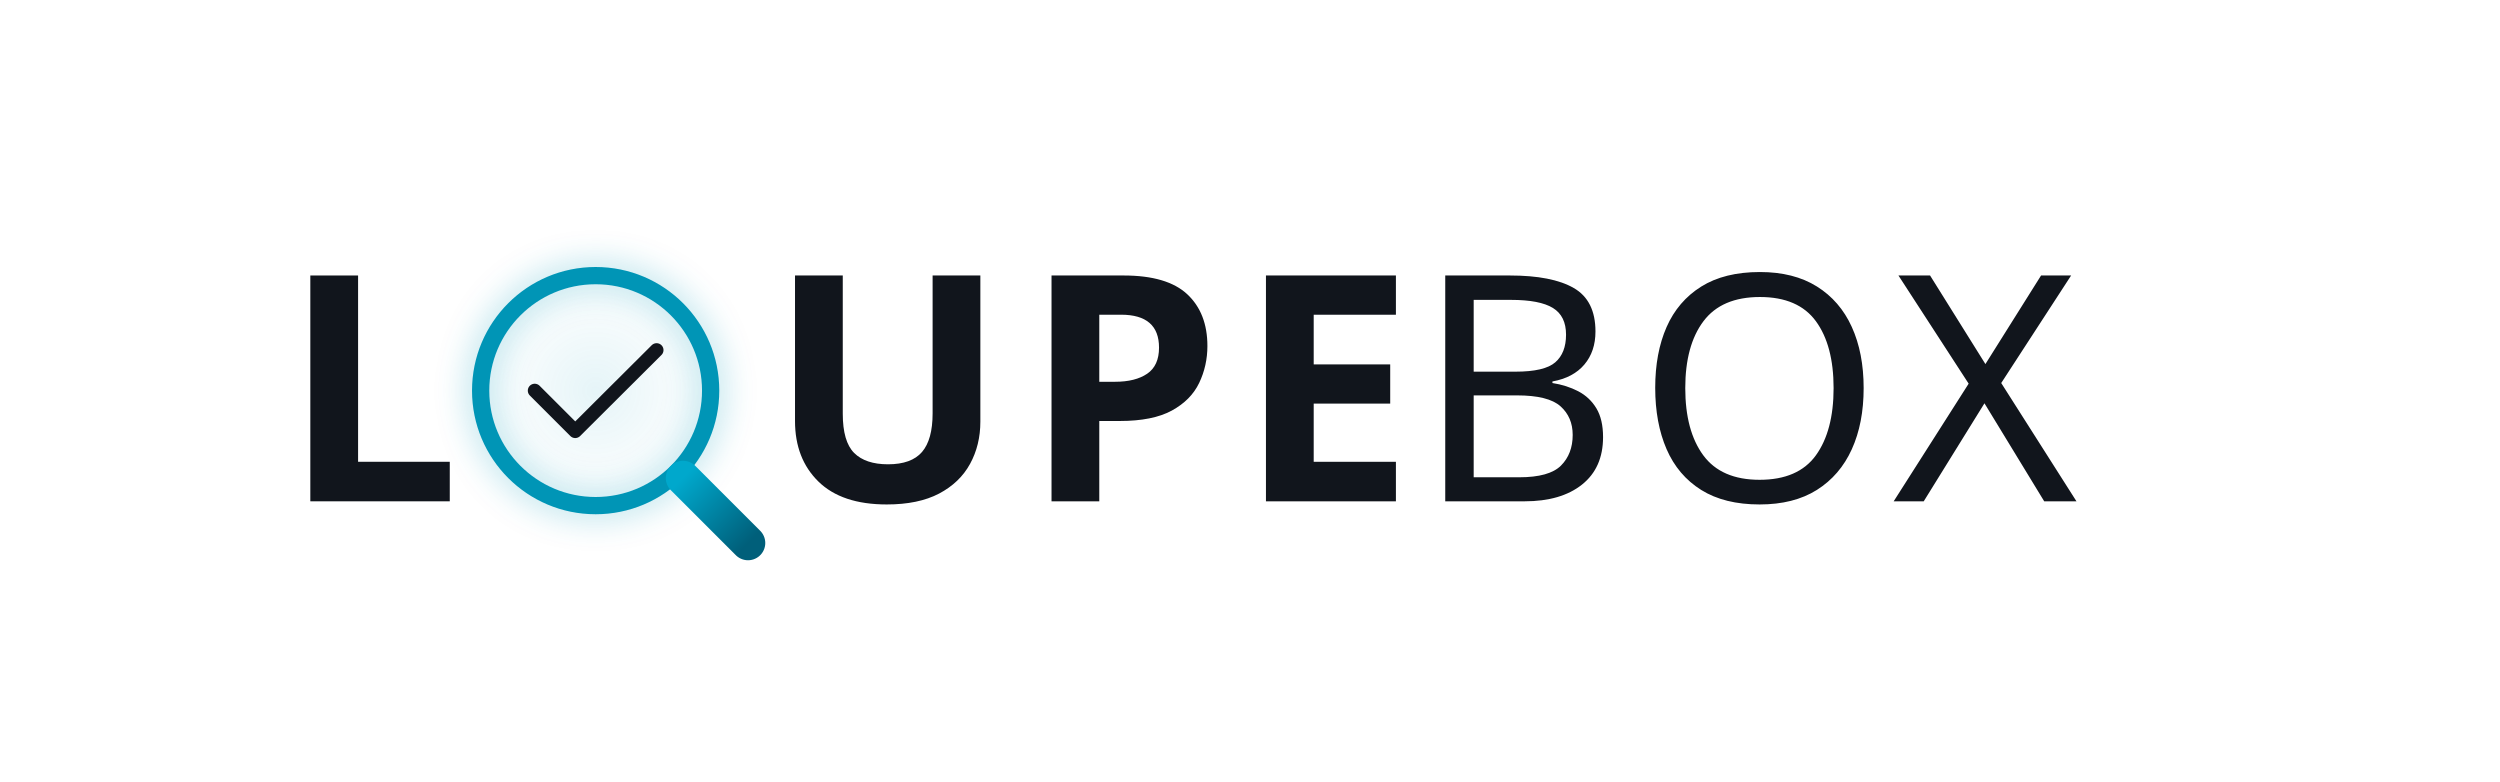
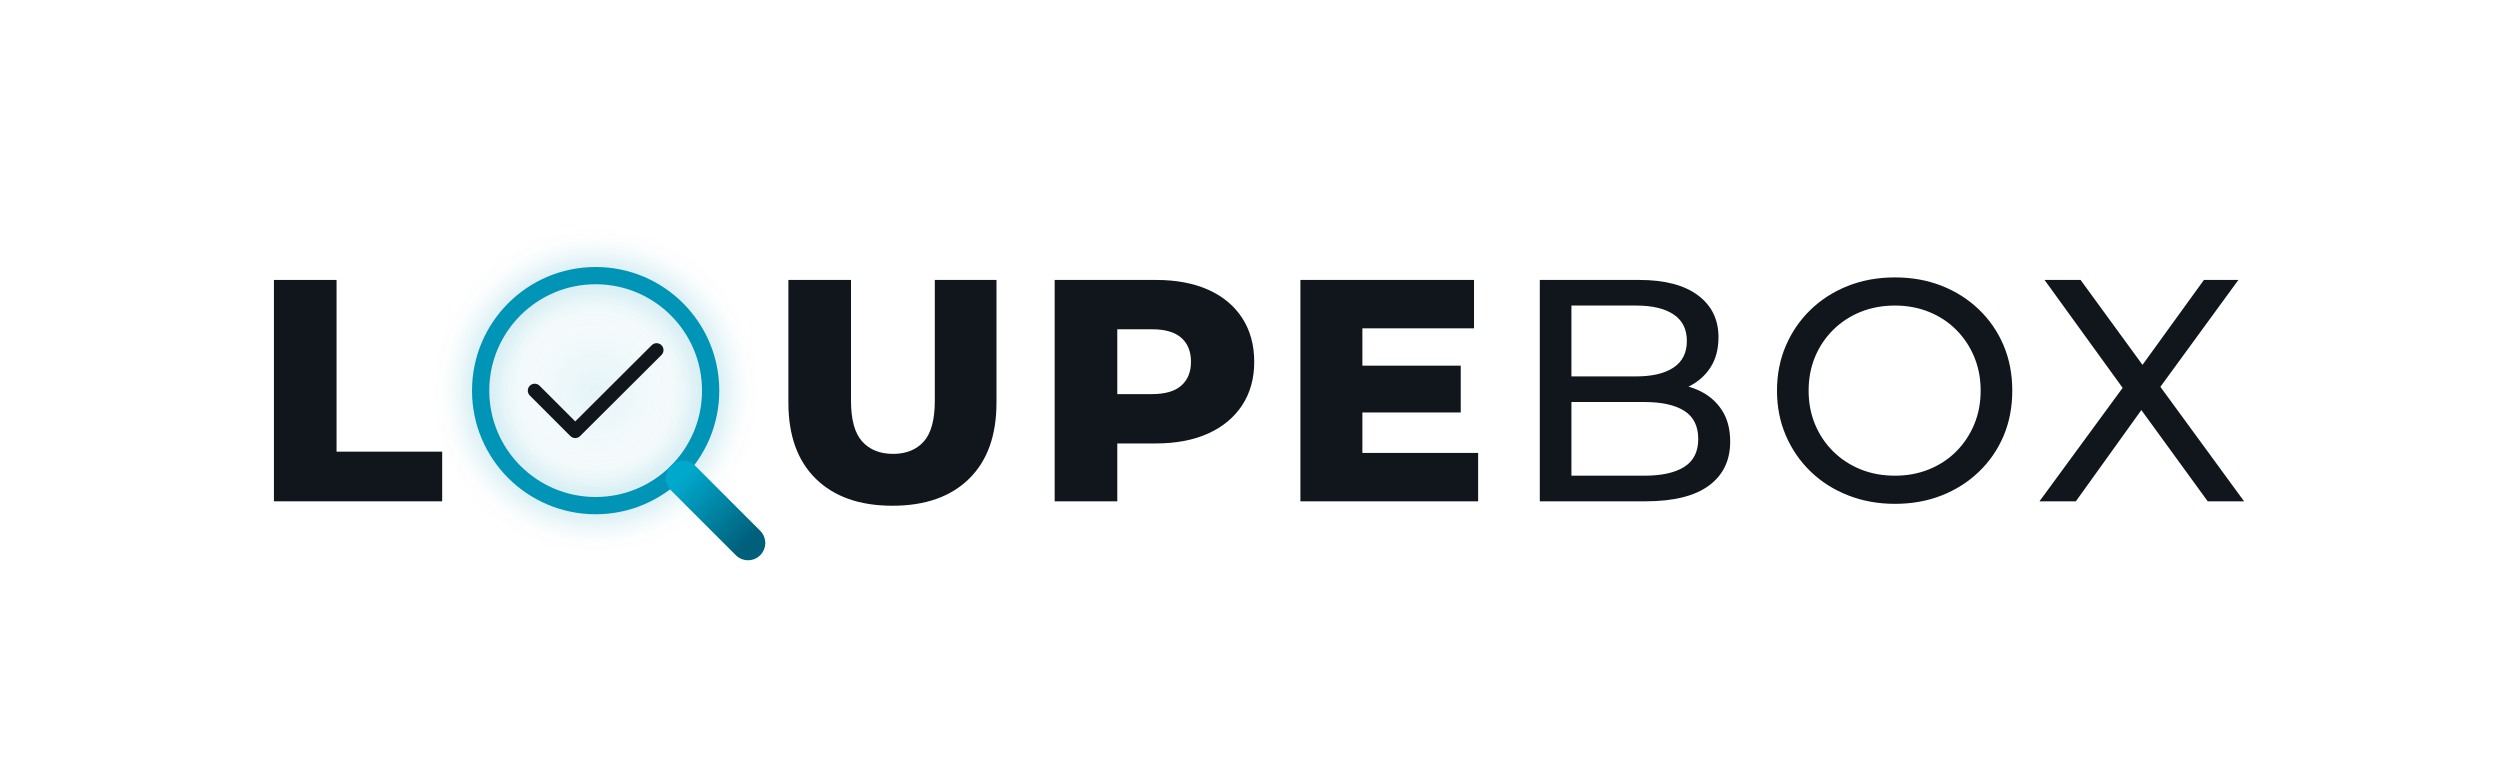
<svg xmlns="http://www.w3.org/2000/svg" viewBox="0 0 800 250" role="img" aria-labelledby="t">
  <defs>
    <filter id="neon-glow" x="-50%" y="-50%" width="200%" height="200%">
      <feGaussianBlur in="SourceGraphic" stdDeviation="6" />
      <feComponentTransfer result="blur">
        <feFuncA type="linear" slope="0.4" />
      </feComponentTransfer>
      <feMerge>
        <feMergeNode in="blur" />
        <feMergeNode in="SourceGraphic" />
      </feMerge>
    </filter>
    <linearGradient id="handle-grad" gradientUnits="userSpaceOnUse" x1="213.4" y1="155.4" x2="236" y2="178">
      <stop offset="0" stop-color="#00A8CC" />
      <stop offset="1" stop-color="#005F7A" />
    </linearGradient>
    <radialGradient id="lens-glass">
      <stop offset="0" stop-color="rgb(0,149,182)" stop-opacity="0.1" />
      <stop offset="1" stop-color="rgb(0,149,182)" stop-opacity="0" />
    </radialGradient>
  </defs>
  <g transform="translate(400 125) scale(0.92) translate(-410.6 -125)">
-     <g font-family="Montserrat, system-ui, sans-serif" font-weight="800" font-size="110" letter-spacing="0.05em" fill="#11151C" aria-hidden="true">
-       <text x="136" y="163.5" text-anchor="end">L</text>
-       <text x="243" y="163.5">UPE<tspan font-weight="500">BOX</tspan>
-       </text>
+     <g fill="#11151C" aria-hidden="true">
+       <path d="M71.1 163.5V86.5H92.88V146.23H129.62V163.5Z" />
+       <path d="M286.23 165.04Q269.18 165.04 259.61 155.69Q250.04 146.34 250.04 129.18V86.5H271.82V128.52Q271.82 138.42 275.73 142.71Q279.63 147 286.45 147Q293.27 147 297.12 142.71Q300.97 138.42 300.97 128.52V86.5H322.42V129.18Q322.42 146.34 312.85 155.69Q303.28 165.04 286.23 165.04ZM342.66 163.5V86.5H377.86Q388.42 86.5 396.06 89.91Q403.71 93.32 407.89 99.75Q412.07 106.19 412.07 114.99Q412.07 123.68 407.89 130.06Q403.71 136.44 396.06 139.91Q388.42 143.37 377.86 143.37H354.76L364.44 133.91V163.5ZM364.44 136.22 354.76 126.21H376.54Q383.36 126.21 386.71 123.24Q390.07 120.27 390.07 114.99Q390.07 109.6 386.71 106.63Q383.36 103.66 376.54 103.66H354.76L364.44 93.65ZM428.13 163.5V86.5H488.52V103.33H449.69V146.67H489.95V163.5ZM448.15 132.59V116.31H483.9V132.59Z" />
+       <path d="M511.4 163.5V86.5H545.94Q559.25 86.5 566.4 91.84Q573.55 97.17 573.55 106.41Q573.55 112.68 570.74 116.97Q567.94 121.26 563.21 123.57Q558.48 125.88 552.98 125.88L554.96 122.58Q561.56 122.58 566.62 124.89Q571.68 127.2 574.65 131.66Q577.62 136.11 577.62 142.71Q577.62 152.61 570.19 158.06Q562.77 163.5 548.14 163.5ZM522.4 154.59H547.7Q556.83 154.59 561.67 151.51Q566.51 148.43 566.51 141.83Q566.51 135.12 561.67 132.04Q556.83 128.96 547.7 128.96H521.41V120.05H544.95Q553.31 120.05 557.93 116.97Q562.55 113.89 562.55 107.73Q562.55 101.57 557.93 98.49Q553.31 95.41 544.95 95.41H522.4ZM634.93 164.38Q626.13 164.38 618.6 161.41Q611.06 158.44 605.56 153.11Q600.06 147.77 596.98 140.62Q593.9 133.47 593.9 125Q593.9 116.53 596.98 109.38Q600.06 102.23 605.56 96.89Q611.06 91.56 618.54 88.59Q626.02 85.62 634.93 85.62Q643.73 85.62 651.15 88.53Q658.58 91.45 664.13 96.78Q669.69 102.12 672.72 109.27Q675.74 116.42 675.74 125Q675.74 133.58 672.72 140.73Q669.69 147.88 664.13 153.22Q658.58 158.55 651.15 161.47Q643.73 164.38 634.93 164.38ZM634.93 154.59Q641.31 154.59 646.75 152.39Q652.2 150.19 656.22 146.18Q660.23 142.16 662.49 136.77Q664.74 131.38 664.74 125Q664.74 118.62 662.49 113.23Q660.23 107.84 656.22 103.83Q652.2 99.81 646.75 97.61Q641.31 95.41 634.93 95.41Q628.44 95.41 623 97.61Q617.55 99.81 613.48 103.83Q609.41 107.84 607.15 113.23Q604.9 118.62 604.9 125Q604.9 131.38 607.15 136.77Q609.41 142.16 613.48 146.18Q617.55 150.19 623 152.39Q628.44 154.59 634.93 154.59ZM685.2 163.5 717.21 119.83V128.3L686.96 86.5H699.5L723.48 119.39L718.53 119.5L742.4 86.5H754.39L724.36 127.64V119.72L756.37 163.5H743.72L718.2 128.41H723.04L697.85 163.5Z" />
    </g>
    <circle cx="183" cy="125" r="40" fill="url(#lens-glass)" />
    <circle cx="183" cy="125" r="40" fill="none" stroke="#0095B6" stroke-width="6" filter="url(#neon-glow)" />
    <polyline points="161.8,125 175.9,139.1 204.2,110.9" fill="none" stroke="#11151C" stroke-width="4.8" stroke-linecap="round" stroke-linejoin="round" />
    <line x1="213.4" y1="155.4" x2="236" y2="178" stroke="url(#handle-grad)" stroke-width="12" stroke-linecap="round" />
  </g>
</svg>
